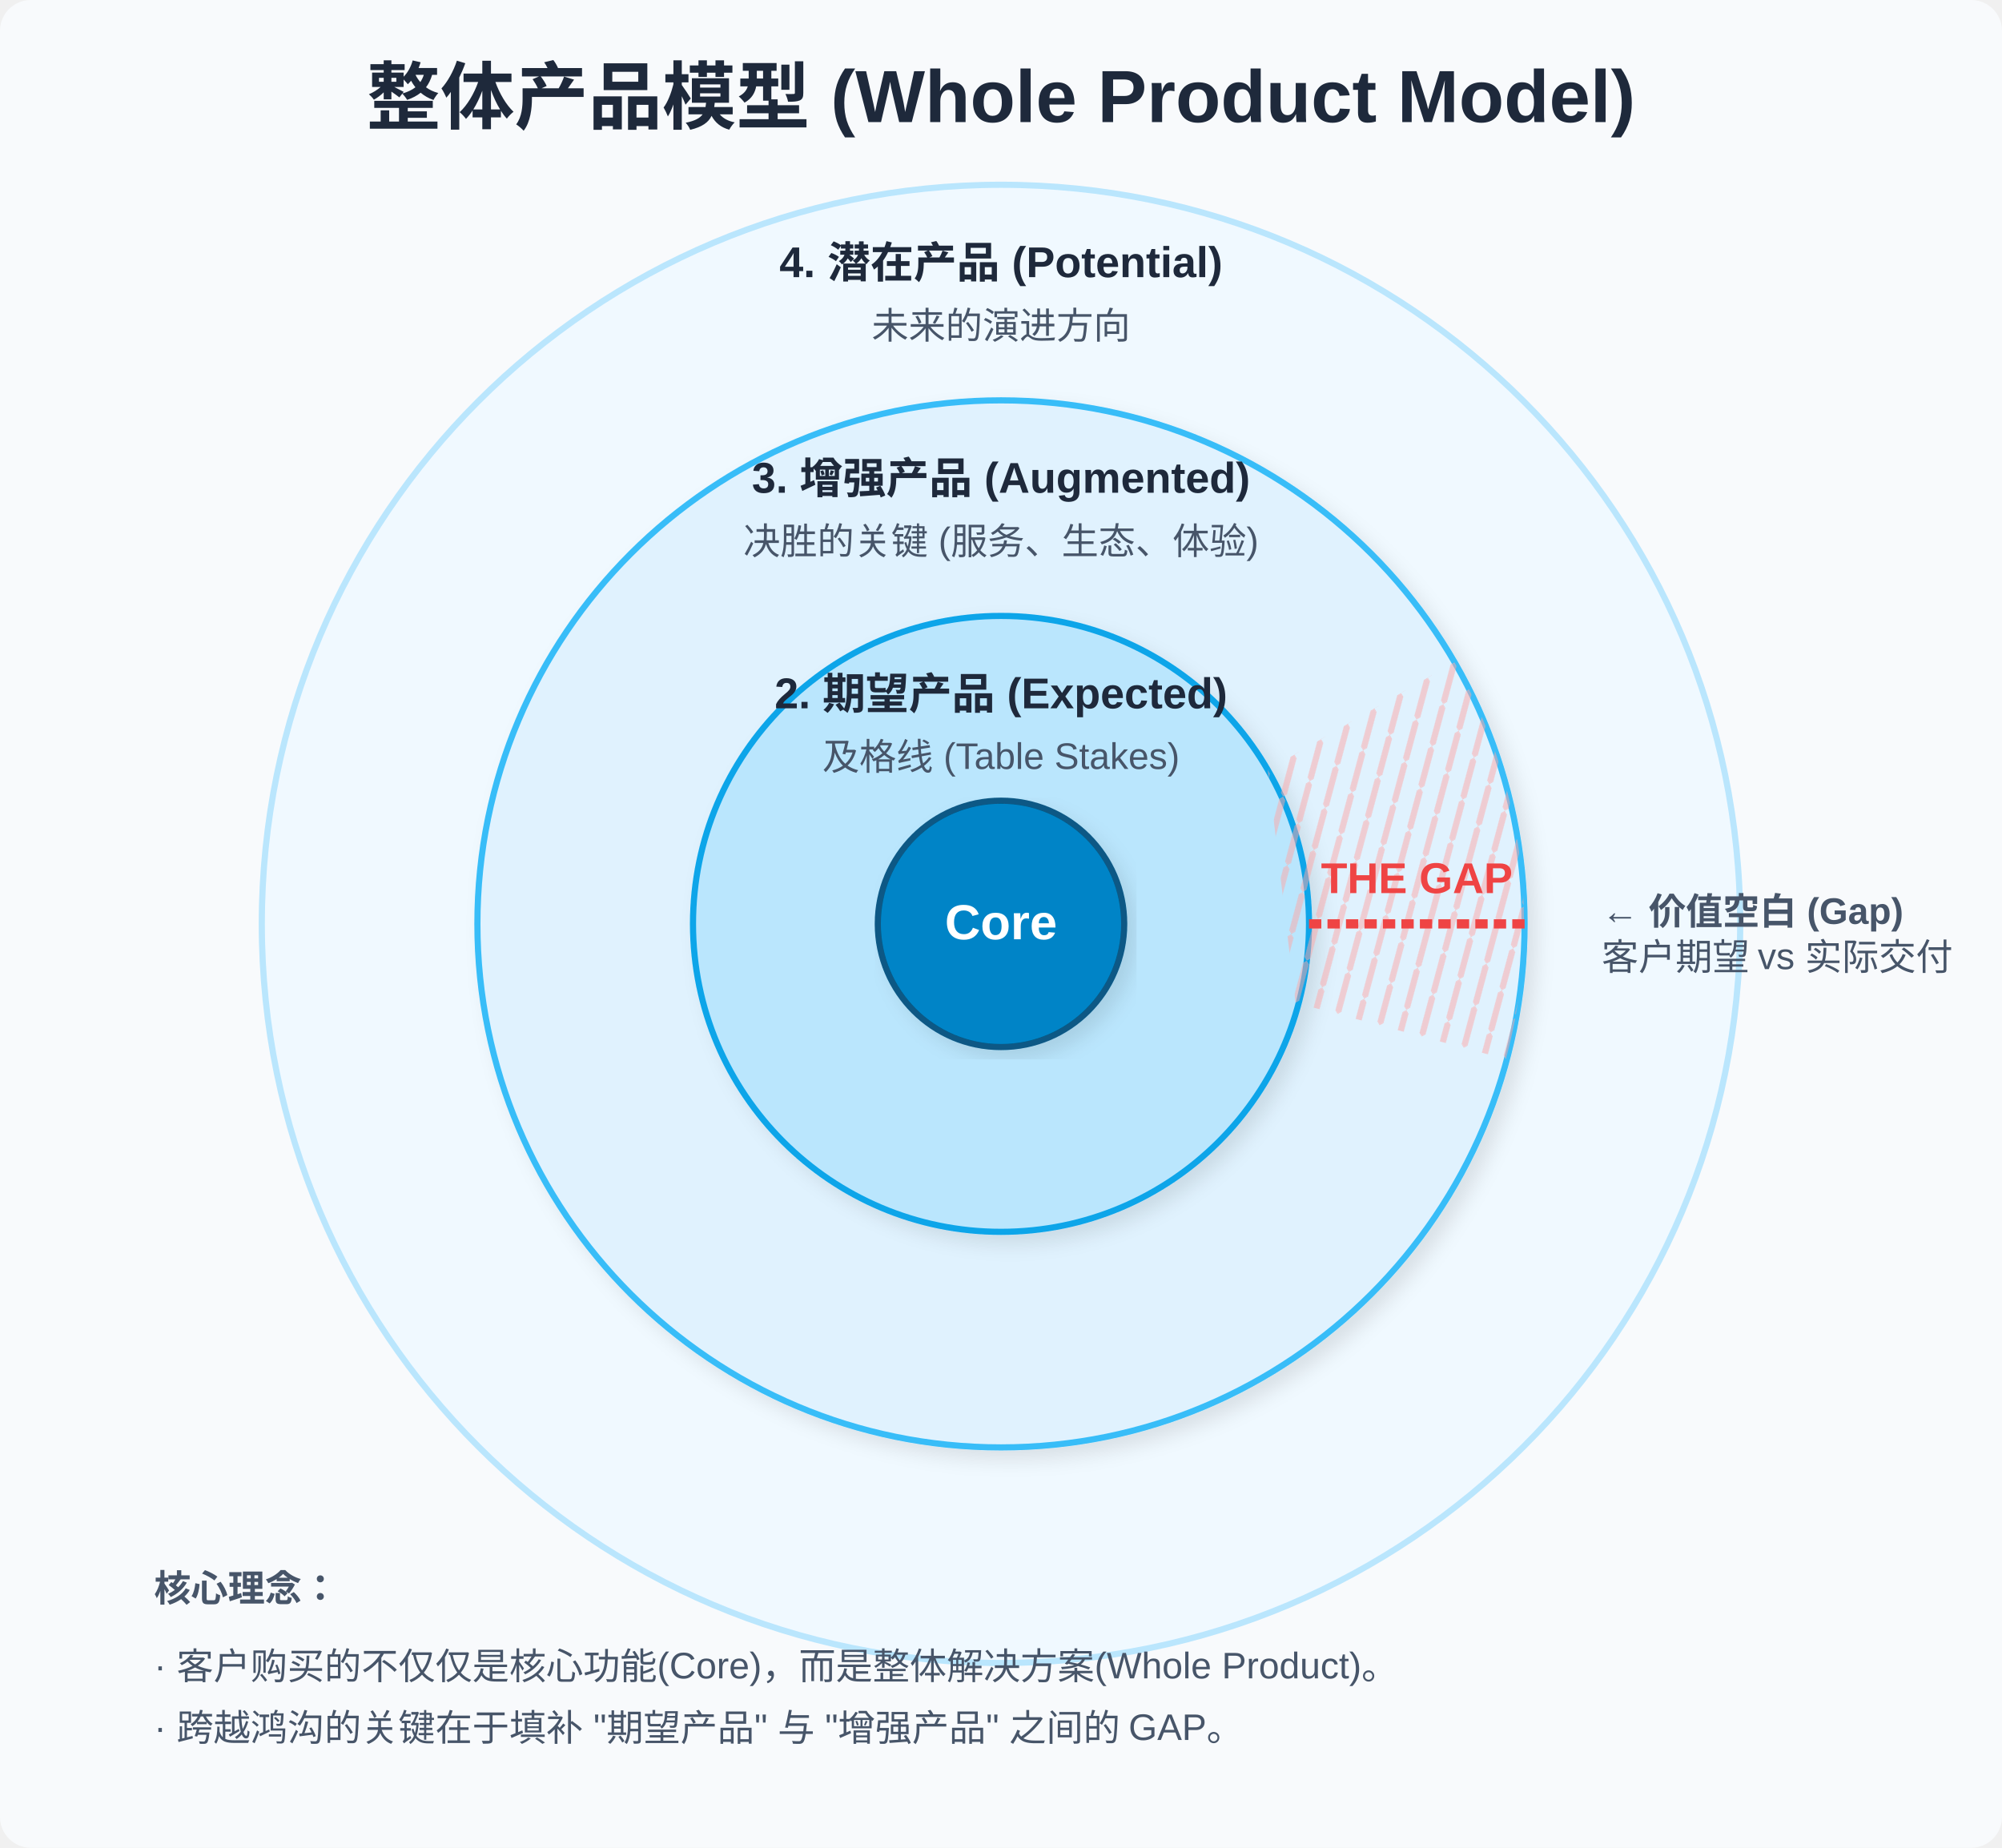
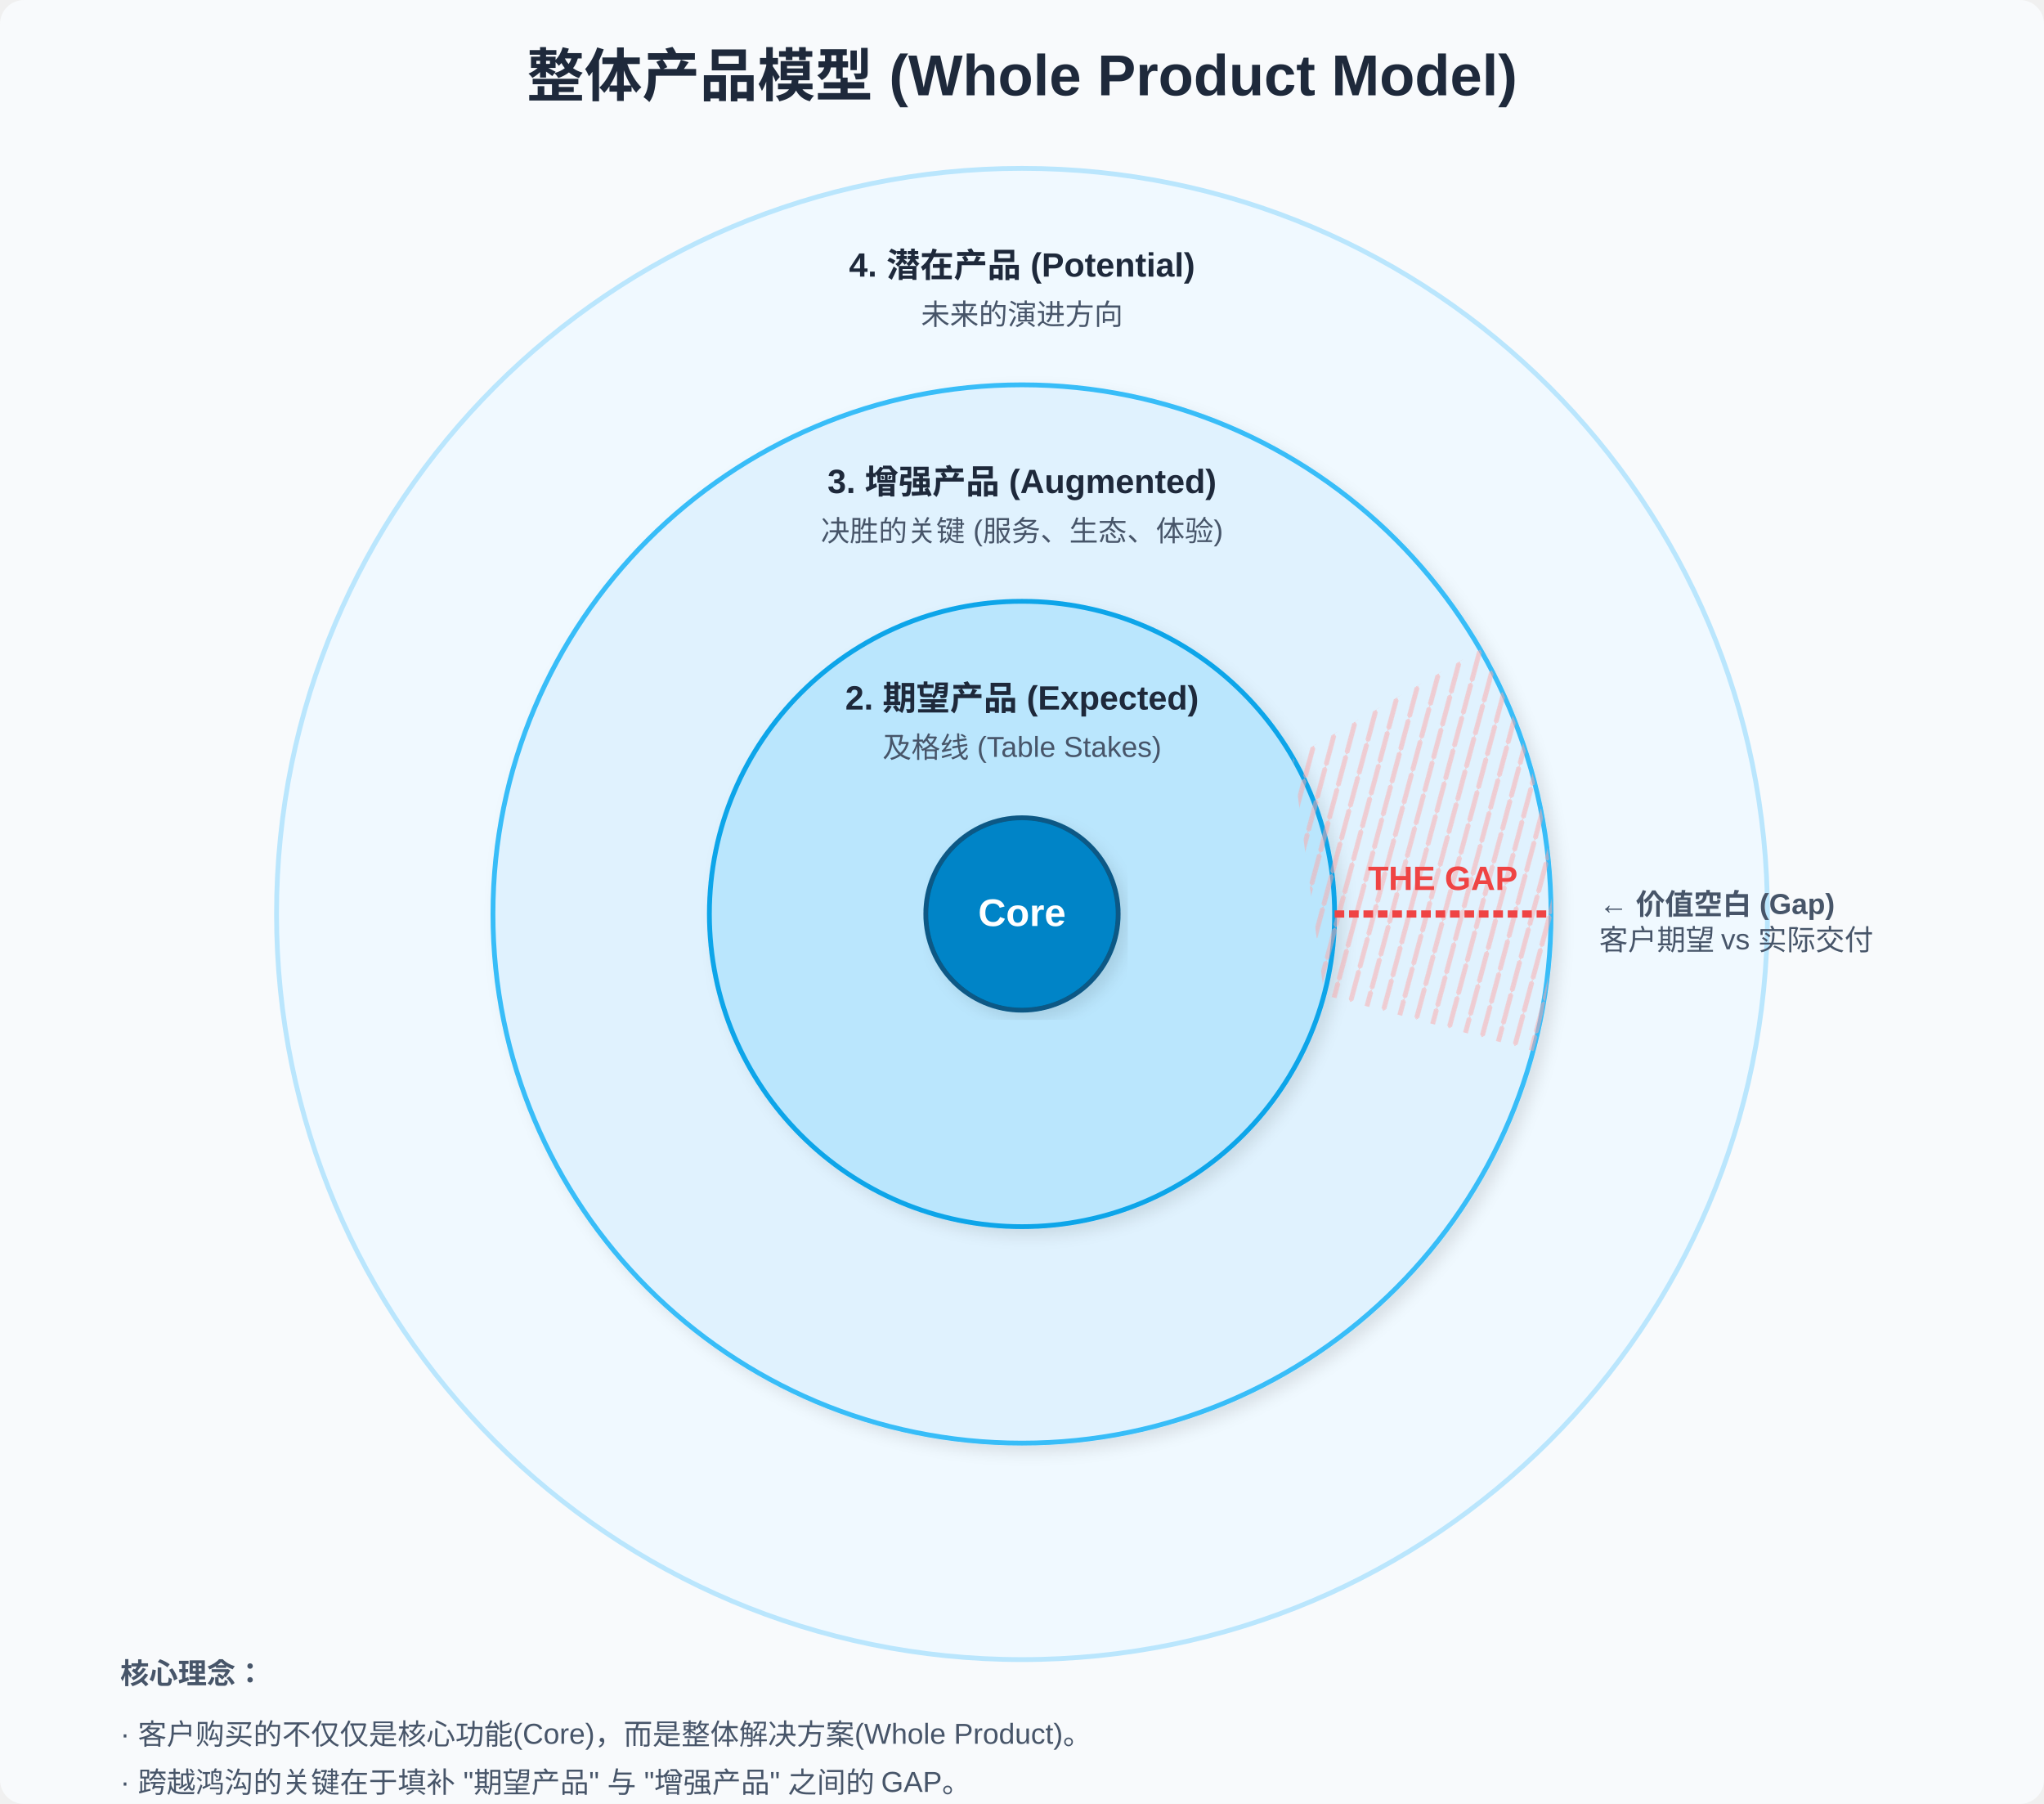
- <svg xmlns="http://www.w3.org/2000/svg" viewBox="0 0 650 600">
+ <svg xmlns="http://www.w3.org/2000/svg" viewBox="0 0 850 750">
  <defs>
    <style>
      .text { font-family: Arial, sans-serif; }
      .title { font-size: 24px; font-weight: bold; fill: #1e293b; }
      .label { font-size: 14px; fill: #1e293b; font-weight: bold; }
      .center-label { font-size: 16px; fill: #ffffff; font-weight: bold; }
      .desc { font-size: 12px; fill: #475569; }
      .gap-text { font-size: 14px; font-weight: bold; fill: #ef4444; }
    </style>
    <filter id="shadow" x="-5%" y="-5%" width="110%" height="110%">
      <feDropShadow dx="3" dy="3" stdDeviation="3" flood-color="#000000" flood-opacity="0.1" />
    </filter>
    <pattern id="gapPattern" x="0" y="0" width="10" height="10" patternUnits="userSpaceOnUse">
      <path d="M 0,10 L 10,0" stroke="#fca5a5" stroke-width="2" />
    </pattern>
  </defs>
-   <rect width="650" height="600" fill="#f8fafc" rx="10" ry="10" />
-   <text x="325" y="40" text-anchor="middle" class="text title">整体产品模型 (Whole Product Model)</text>
-   <g transform="translate(325, 300)">
-     <circle cx="0" cy="0" r="240" fill="#f0f9ff" stroke="#bae6fd" stroke-width="2" />
-     <text x="0" y="-210" text-anchor="middle" class="text label" fill="#0284c7">4. 潜在产品 (Potential)</text>
-     <text x="0" y="-190" text-anchor="middle" class="text desc">未来的演进方向</text>
-     <circle cx="0" cy="0" r="170" fill="#e0f2fe" stroke="#38bdf8" stroke-width="2" filter="url(#shadow)" />
-     <text x="0" y="-140" text-anchor="middle" class="text label" fill="#0369a1">3. 增强产品 (Augmented)</text>
-     <text x="0" y="-120" text-anchor="middle" class="text desc">决胜的关键 (服务、生态、体验)</text>
-     <circle cx="0" cy="0" r="100" fill="#bae6fd" stroke="#0ea5e9" stroke-width="2" filter="url(#shadow)" />
-     <text x="0" y="-70" text-anchor="middle" class="text label" fill="#0c4a6e">2. 期望产品 (Expected)</text>
-     <text x="0" y="-50" text-anchor="middle" class="text desc">及格线 (Table Stakes)</text>
+   <rect width="850" height="750" fill="#f8fafc" rx="10" ry="10" />
+   <text x="425" y="40" text-anchor="middle" class="text title">整体产品模型 (Whole Product Model)</text>
+   <g transform="translate(425, 380)">
+     <circle cx="0" cy="0" r="310" fill="#f0f9ff" stroke="#bae6fd" stroke-width="2" />
+     <text x="0" y="-265" text-anchor="middle" class="text label" fill="#0284c7">4. 潜在产品 (Potential)</text>
+     <text x="0" y="-245" text-anchor="middle" class="text desc">未来的演进方向</text>
+     <circle cx="0" cy="0" r="220" fill="#e0f2fe" stroke="#38bdf8" stroke-width="2" filter="url(#shadow)" />
+     <text x="0" y="-175" text-anchor="middle" class="text label" fill="#0369a1">3. 增强产品 (Augmented)</text>
+     <text x="0" y="-155" text-anchor="middle" class="text desc">决胜的关键 (服务、生态、体验)</text>
+     <circle cx="0" cy="0" r="130" fill="#bae6fd" stroke="#0ea5e9" stroke-width="2" filter="url(#shadow)" />
+     <text x="0" y="-85" text-anchor="middle" class="text label" fill="#0c4a6e">2. 期望产品 (Expected)</text>
+     <text x="0" y="-65" text-anchor="middle" class="text desc">及格线 (Table Stakes)</text>
    <circle cx="0" cy="0" r="40" fill="#0284c7" stroke="#075985" stroke-width="2" filter="url(#shadow)" />
    <text x="0" y="5" text-anchor="middle" class="text center-label">Core</text>
-     <path d="M 100,0 L 170,0 A 170,170 0 0,1 120,120 L 70,70" fill="url(#gapPattern)" opacity="0.5" stroke="none" transform="rotate(-30)" />
-     <line x1="100" y1="0" x2="170" y2="0" stroke="#ef4444" stroke-width="3" stroke-dasharray="4,2" />
-     <text x="135" y="-10" text-anchor="middle" class="text gap-text">THE GAP</text>
-     <g transform="translate(185, 0)">
+     <path d="M 130,0 L 220,0 A 220,220 0 0,1 156,156 L 92,92" fill="url(#gapPattern)" opacity="0.5" stroke="none" transform="rotate(-30)" />
+     <line x1="130" y1="0" x2="220" y2="0" stroke="#ef4444" stroke-width="3" stroke-dasharray="4,2" />
+     <text x="175" y="-10" text-anchor="middle" class="text gap-text">THE GAP</text>
+     <g transform="translate(230, 0)">
      <text x="10" y="0" class="text desc" fill="#ef4444" font-weight="bold">← 价值空白 (Gap)</text>
      <text x="10" y="15" class="text desc" fill="#ef4444" font-size="11">客户期望 vs 实际交付</text>
    </g>
  </g>
-   <g transform="translate(50, 520)">
+   <g transform="translate(50, 700)">
    <text x="0" y="0" class="text desc" font-weight="bold" fill="#334155" font-size="14">核心理念：</text>
    <text x="0" y="25" class="text desc">· 客户购买的不仅仅是核心功能(Core)，而是整体解决方案(Whole Product)。</text>
    <text x="0" y="45" class="text desc">· 跨越鸿沟的关键在于填补 "期望产品" 与 "增强产品" 之间的 GAP。</text>
  </g>
</svg>
